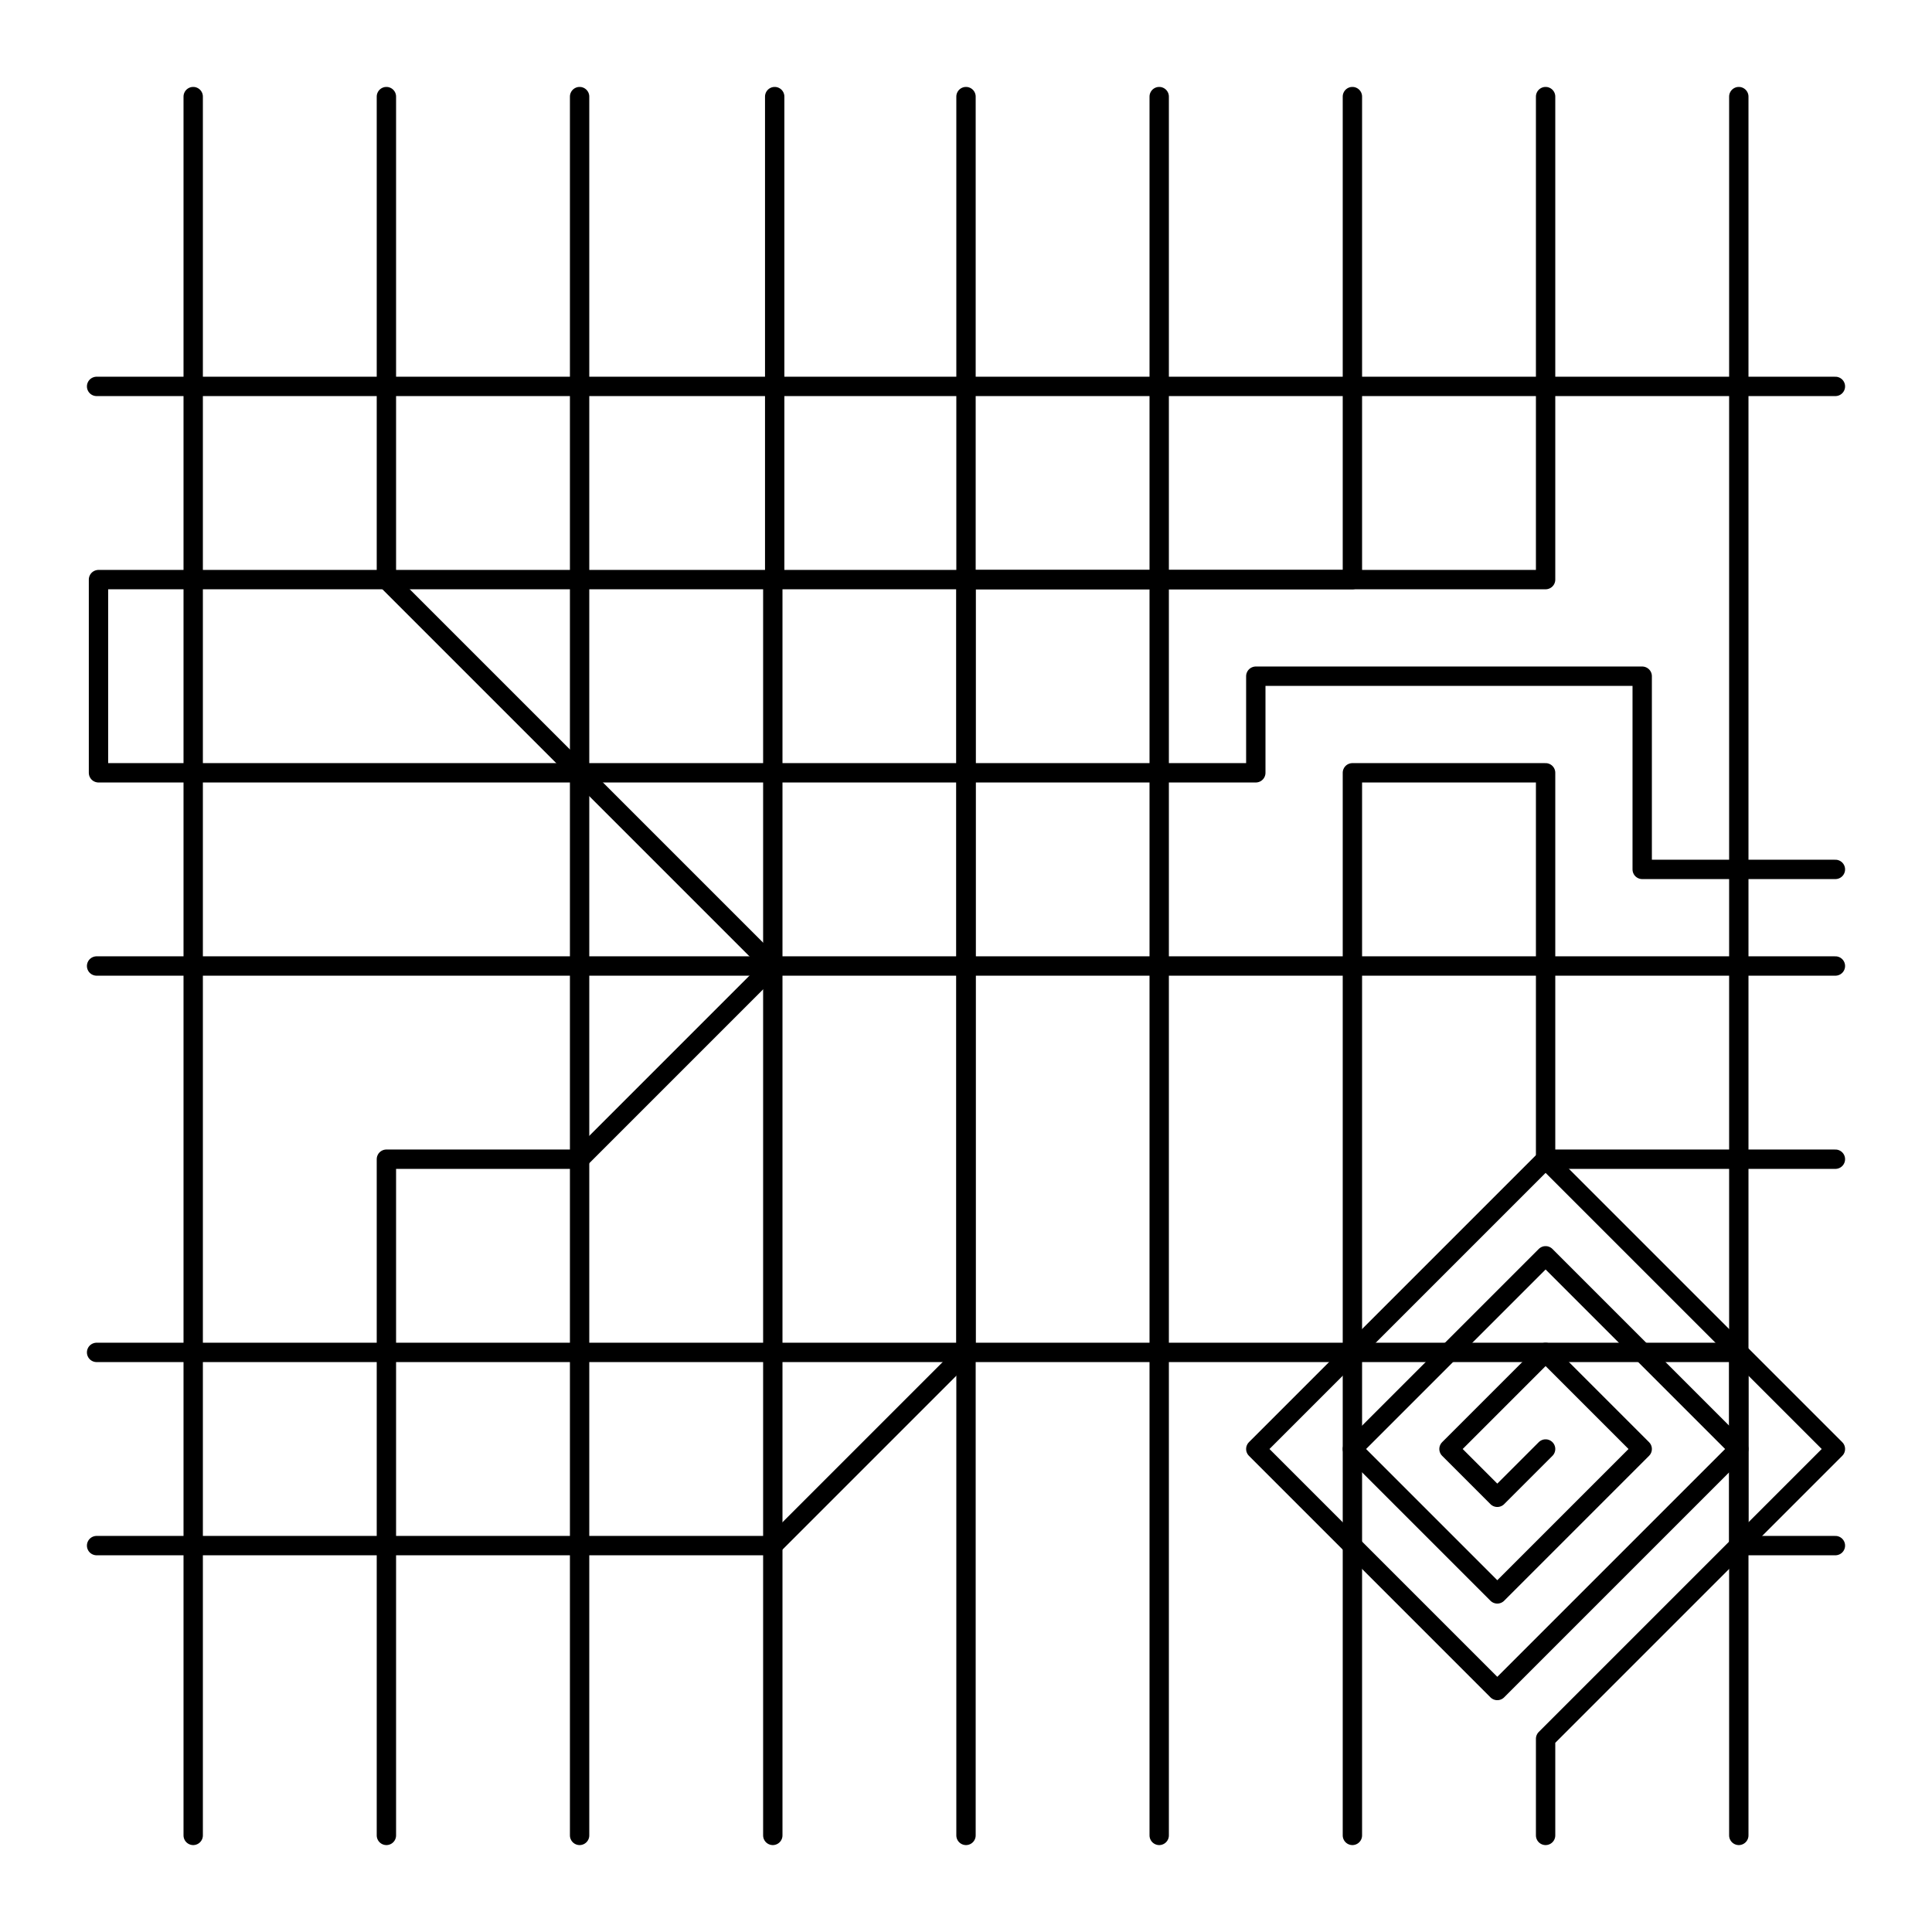
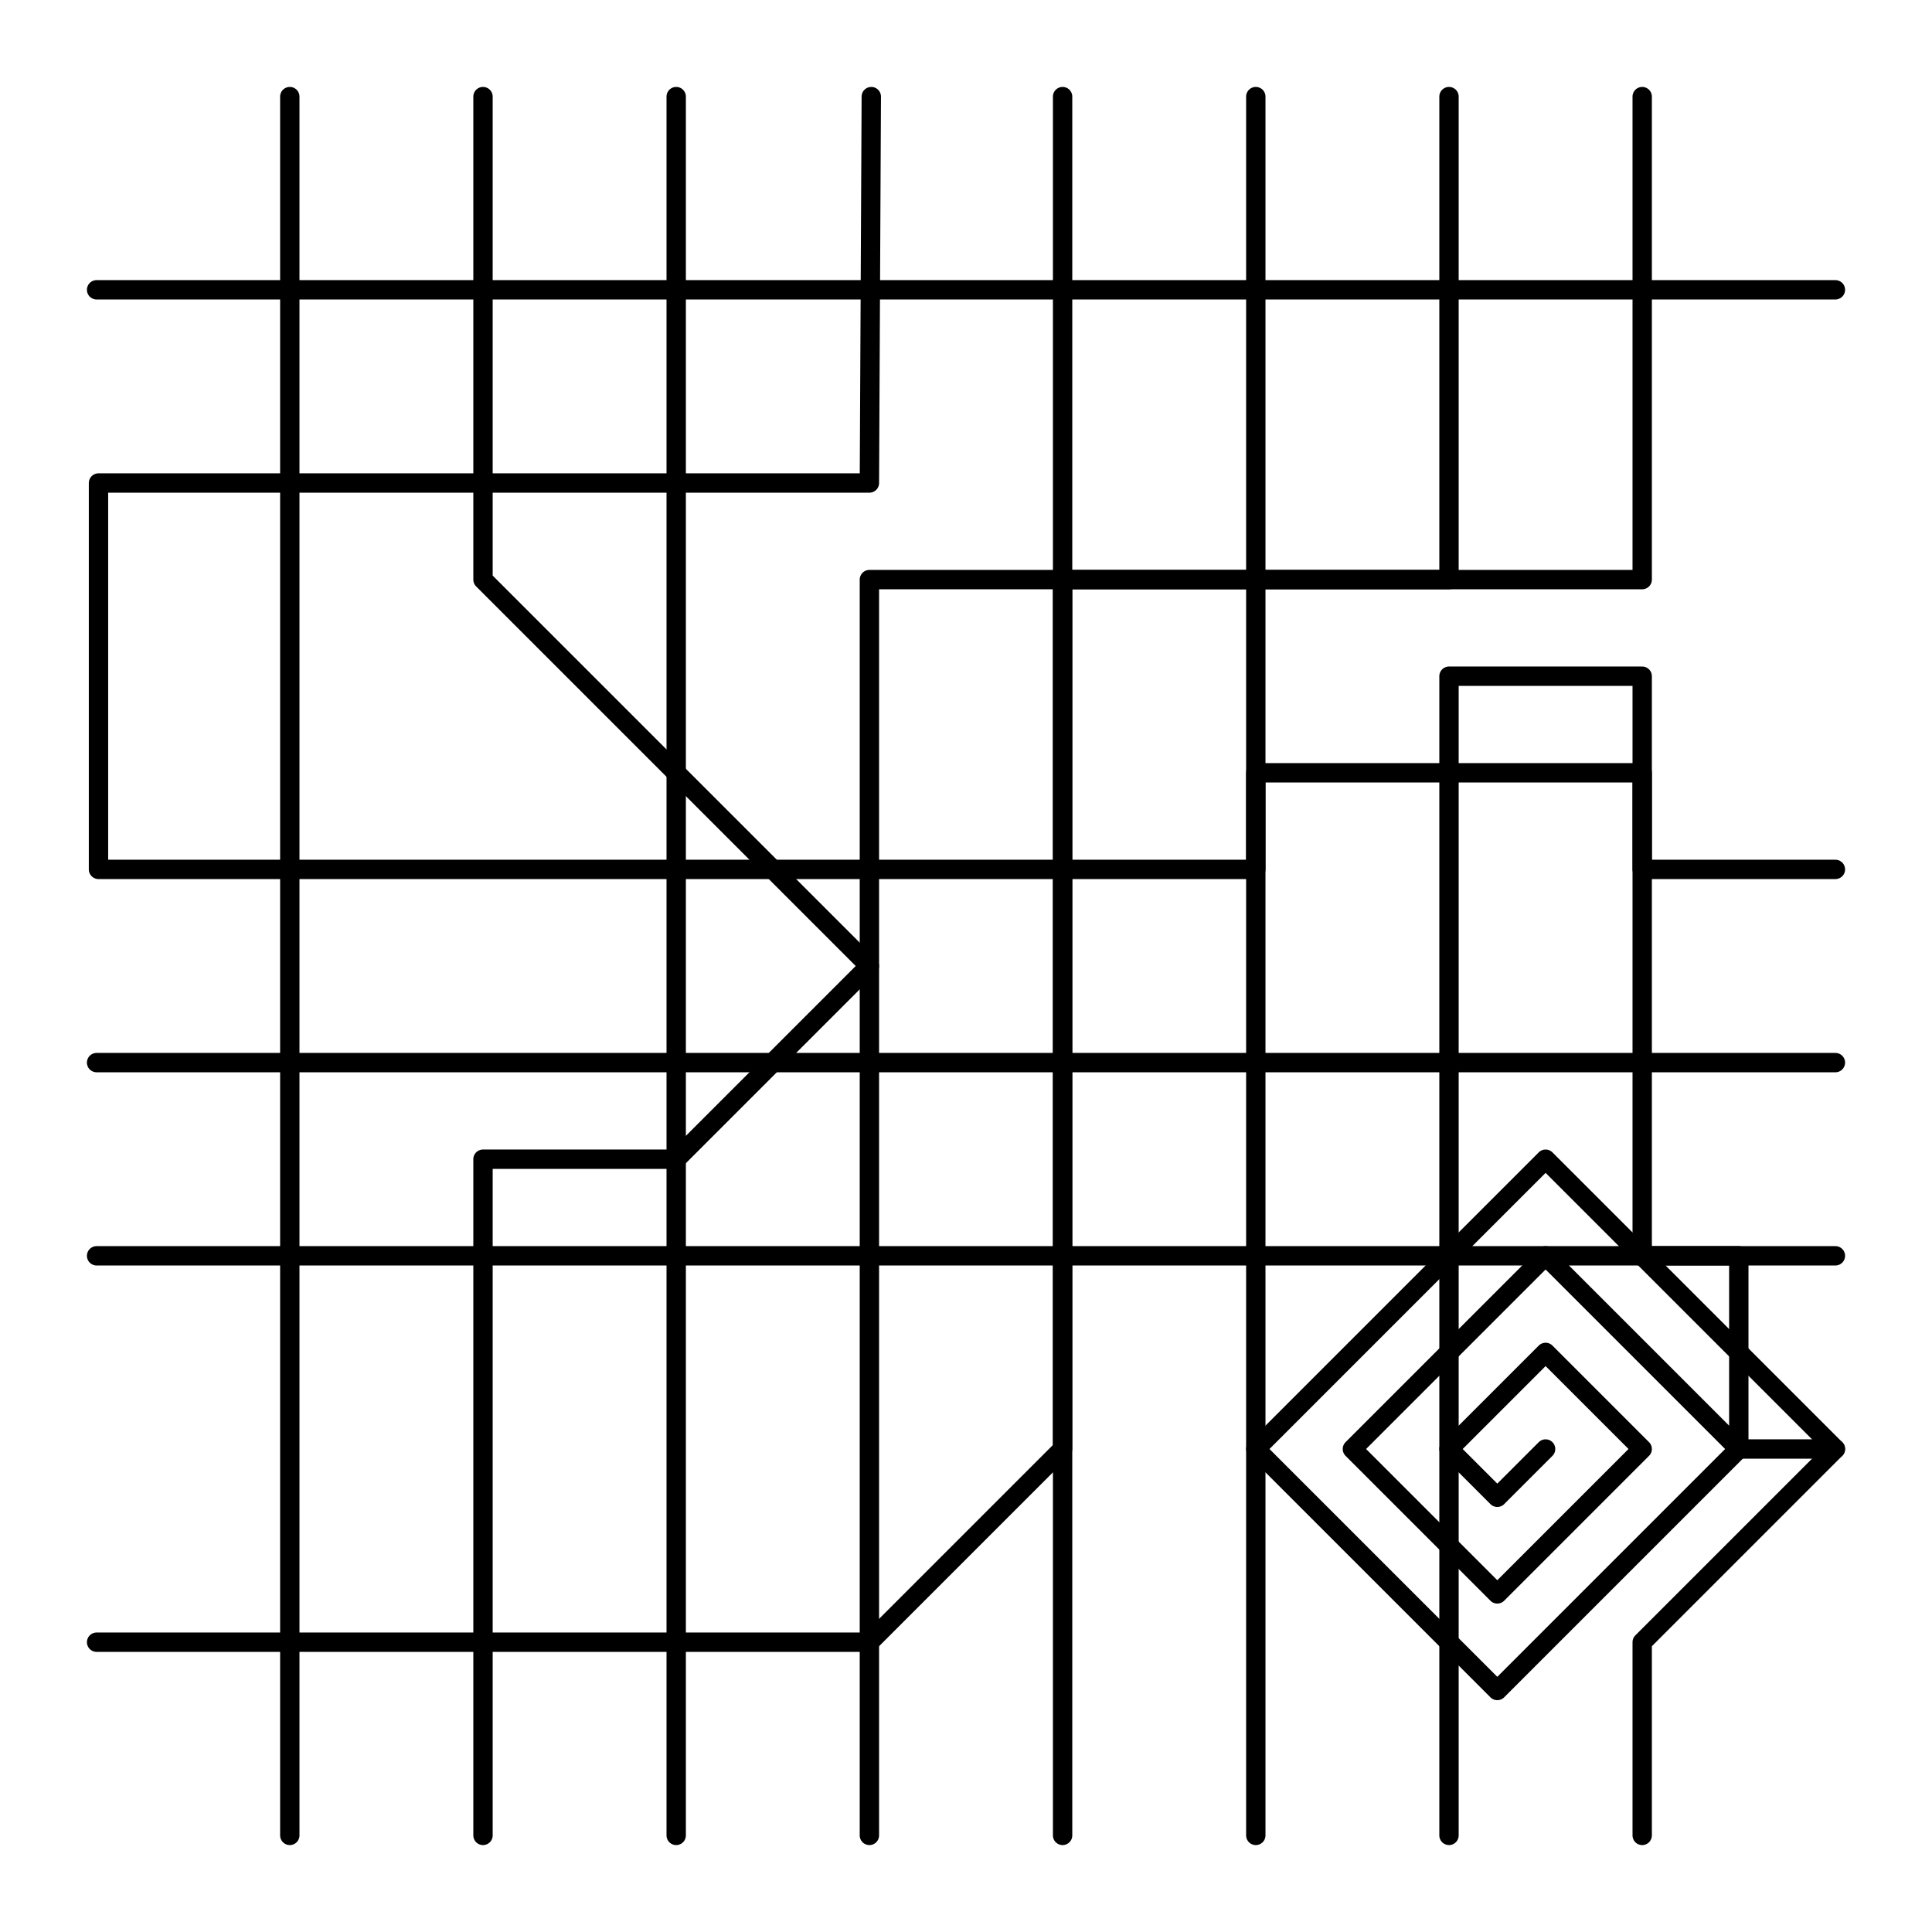
<svg xmlns="http://www.w3.org/2000/svg" width="100" height="100" viewBox="0 0 100 100" version="1.1" id="svg1">
  <defs id="defs1" />
  <g id="layer1">
-     <path id="path26" style="fill:none;stroke:#000000;stroke-width:1.002;stroke-linecap:round;stroke-linejoin:round;stroke-dasharray:none;stroke-opacity:1" d="M 10,5 V 95" />
-     <path id="path1" style="fill:none;stroke:#000000;stroke-width:1.002;stroke-linecap:round;stroke-linejoin:round;stroke-dasharray:none;stroke-opacity:1" d="M 5,20 H 95" />
-     <path id="path2" style="fill:none;stroke:#000000;stroke-width:1.002;stroke-linecap:round;stroke-linejoin:round;stroke-dasharray:none;stroke-opacity:1" d="M 20,5 V 30 L 30,40 40,50 30,60 H 20 v 35" />
-     <path id="path3" style="fill:none;stroke:#000000;stroke-width:1.002;stroke-linecap:round;stroke-linejoin:round;stroke-dasharray:none;stroke-opacity:1" d="M 30,5 V 95" />
-     <path id="path4" style="fill:none;stroke:#000000;stroke-width:1.002;stroke-linecap:round;stroke-linejoin:round;stroke-dasharray:none;stroke-opacity:1" d="M 80,5 V 30 H 60 v 65" />
-     <path id="path5" style="fill:none;stroke:#000000;stroke-width:1.002;stroke-linecap:round;stroke-linejoin:round;stroke-dasharray:none;stroke-opacity:1" d="M 90,5 V 95" />
-     <path id="path6" style="fill:none;stroke:#000000;stroke-width:1.002;stroke-linecap:round;stroke-linejoin:round;stroke-dasharray:none;stroke-opacity:1" d="M 5,50 H 95" />
-     <path id="path7" style="fill:none;stroke:#000000;stroke-width:1.002;stroke-linecap:round;stroke-linejoin:round;stroke-dasharray:none;stroke-opacity:1" d="M 60,5 V 30 H 40 v 65" />
-     <path id="path8" style="fill:none;stroke:#000000;stroke-width:1.002;stroke-linecap:round;stroke-linejoin:round;stroke-dasharray:none;stroke-opacity:1" d="M 5,80 H 40 L 50,70 V 5" />
-     <path id="path9" style="fill:none;stroke:#000000;stroke-width:1.002;stroke-linecap:round;stroke-linejoin:round;stroke-dasharray:none;stroke-opacity:1" d="M 70,5 V 30 H 50 v 65" />
-     <path id="path10" style="fill:none;stroke:#000000;stroke-width:1.002;stroke-linecap:round;stroke-linejoin:round;stroke-dasharray:none;stroke-opacity:1" d="m 5,70 h 85 v 10 h 5" />
-     <path id="path11" style="fill:none;stroke:#000000;stroke-width:1.002;stroke-linecap:round;stroke-linejoin:round;stroke-dasharray:none;stroke-opacity:1" d="M 80,75 77.5,77.5 75,75 80,70 85,75 77.5,82.5 70,75 80,65 90,75 77.5,87.5 65,75 80,60 95,75 80,90 v 5" />
-     <path id="path12" style="fill:none;stroke:#000000;stroke-width:1.002;stroke-linecap:round;stroke-linejoin:round;stroke-dasharray:none;stroke-opacity:1" d="M 95,60 H 80 V 40 H 70 v 55" />
-     <path id="path13" style="fill:none;stroke:#000000;stroke-width:1.002;stroke-linecap:round;stroke-linejoin:round;stroke-dasharray:none;stroke-opacity:1" d="M 40.098,5 V 30 H 5.098 V 40 H 65 v -5 h 20 v 10 h 10" />
+     <path id="path26" style="fill:none;stroke:#000000;stroke-width:1.002;stroke-linecap:round;stroke-linejoin:round;stroke-dasharray:none;stroke-opacity:1" d="M 15,5 V 95" />
+     <path id="path1" style="fill:none;stroke:#000000;stroke-width:1.002;stroke-linecap:round;stroke-linejoin:round;stroke-dasharray:none;stroke-opacity:1" d="M 5,15 H 95" />
+     <path id="path2" style="fill:none;stroke:#000000;stroke-width:1.002;stroke-linecap:round;stroke-linejoin:round;stroke-dasharray:none;stroke-opacity:1" d="M 25,5 V 30 L 35,40 45,50 35,60 H 25 v 35" />
+     <path id="path3" style="fill:none;stroke:#000000;stroke-width:1.002;stroke-linecap:round;stroke-linejoin:round;stroke-dasharray:none;stroke-opacity:1" d="M 35,5 V 95" />
+     <path id="path4" style="fill:none;stroke:#000000;stroke-width:1.002;stroke-linecap:round;stroke-linejoin:round;stroke-dasharray:none;stroke-opacity:1" d="M 85,5 V 30 H 65 v 65" />
+     <path id="path6" style="fill:none;stroke:#000000;stroke-width:1.002;stroke-linecap:round;stroke-linejoin:round;stroke-dasharray:none;stroke-opacity:1" d="M 5,55 H 95" />
+     <path id="path7" style="fill:none;stroke:#000000;stroke-width:1.002;stroke-linecap:round;stroke-linejoin:round;stroke-dasharray:none;stroke-opacity:1" d="M 65,5 V 30 H 45 v 65" />
+     <path id="path8" style="fill:none;stroke:#000000;stroke-width:1.002;stroke-linecap:round;stroke-linejoin:round;stroke-dasharray:none;stroke-opacity:1" d="M 5,85 H 45 L 55,75 V 5" />
+     <path id="path9" style="fill:none;stroke:#000000;stroke-width:1.002;stroke-linecap:round;stroke-linejoin:round;stroke-dasharray:none;stroke-opacity:1" d="M 75,5 V 30 H 55 v 65" />
+     <path id="path10" style="fill:none;stroke:#000000;stroke-width:1.002;stroke-linecap:round;stroke-linejoin:round;stroke-dasharray:none;stroke-opacity:1" d="m 5,65 h 85 v 10 h 5" />
+     <path id="path11" style="fill:none;stroke:#000000;stroke-width:1.002;stroke-linecap:round;stroke-linejoin:round;stroke-dasharray:none;stroke-opacity:1" d="M 80,75 77.5,77.5 75,75 80,70 85,75 77.5,82.5 70,75 80,65 90,75 77.5,87.5 65,75 80,60 95,75 85,85 v 10" />
+     <path id="path12" style="fill:none;stroke:#000000;stroke-width:1.002;stroke-linecap:round;stroke-linejoin:round;stroke-dasharray:none;stroke-opacity:1" d="M 95,45 H 85 V 35 H 75 v 60" />
+     <path id="path13" style="fill:none;stroke:#000000;stroke-width:1.002;stroke-linecap:round;stroke-linejoin:round;stroke-dasharray:none;stroke-opacity:1" d="M 45.098,5 45,25 H 5.098 V 45 H 65 v -5 h 20 v 25 h 10" />
  </g>
</svg>
